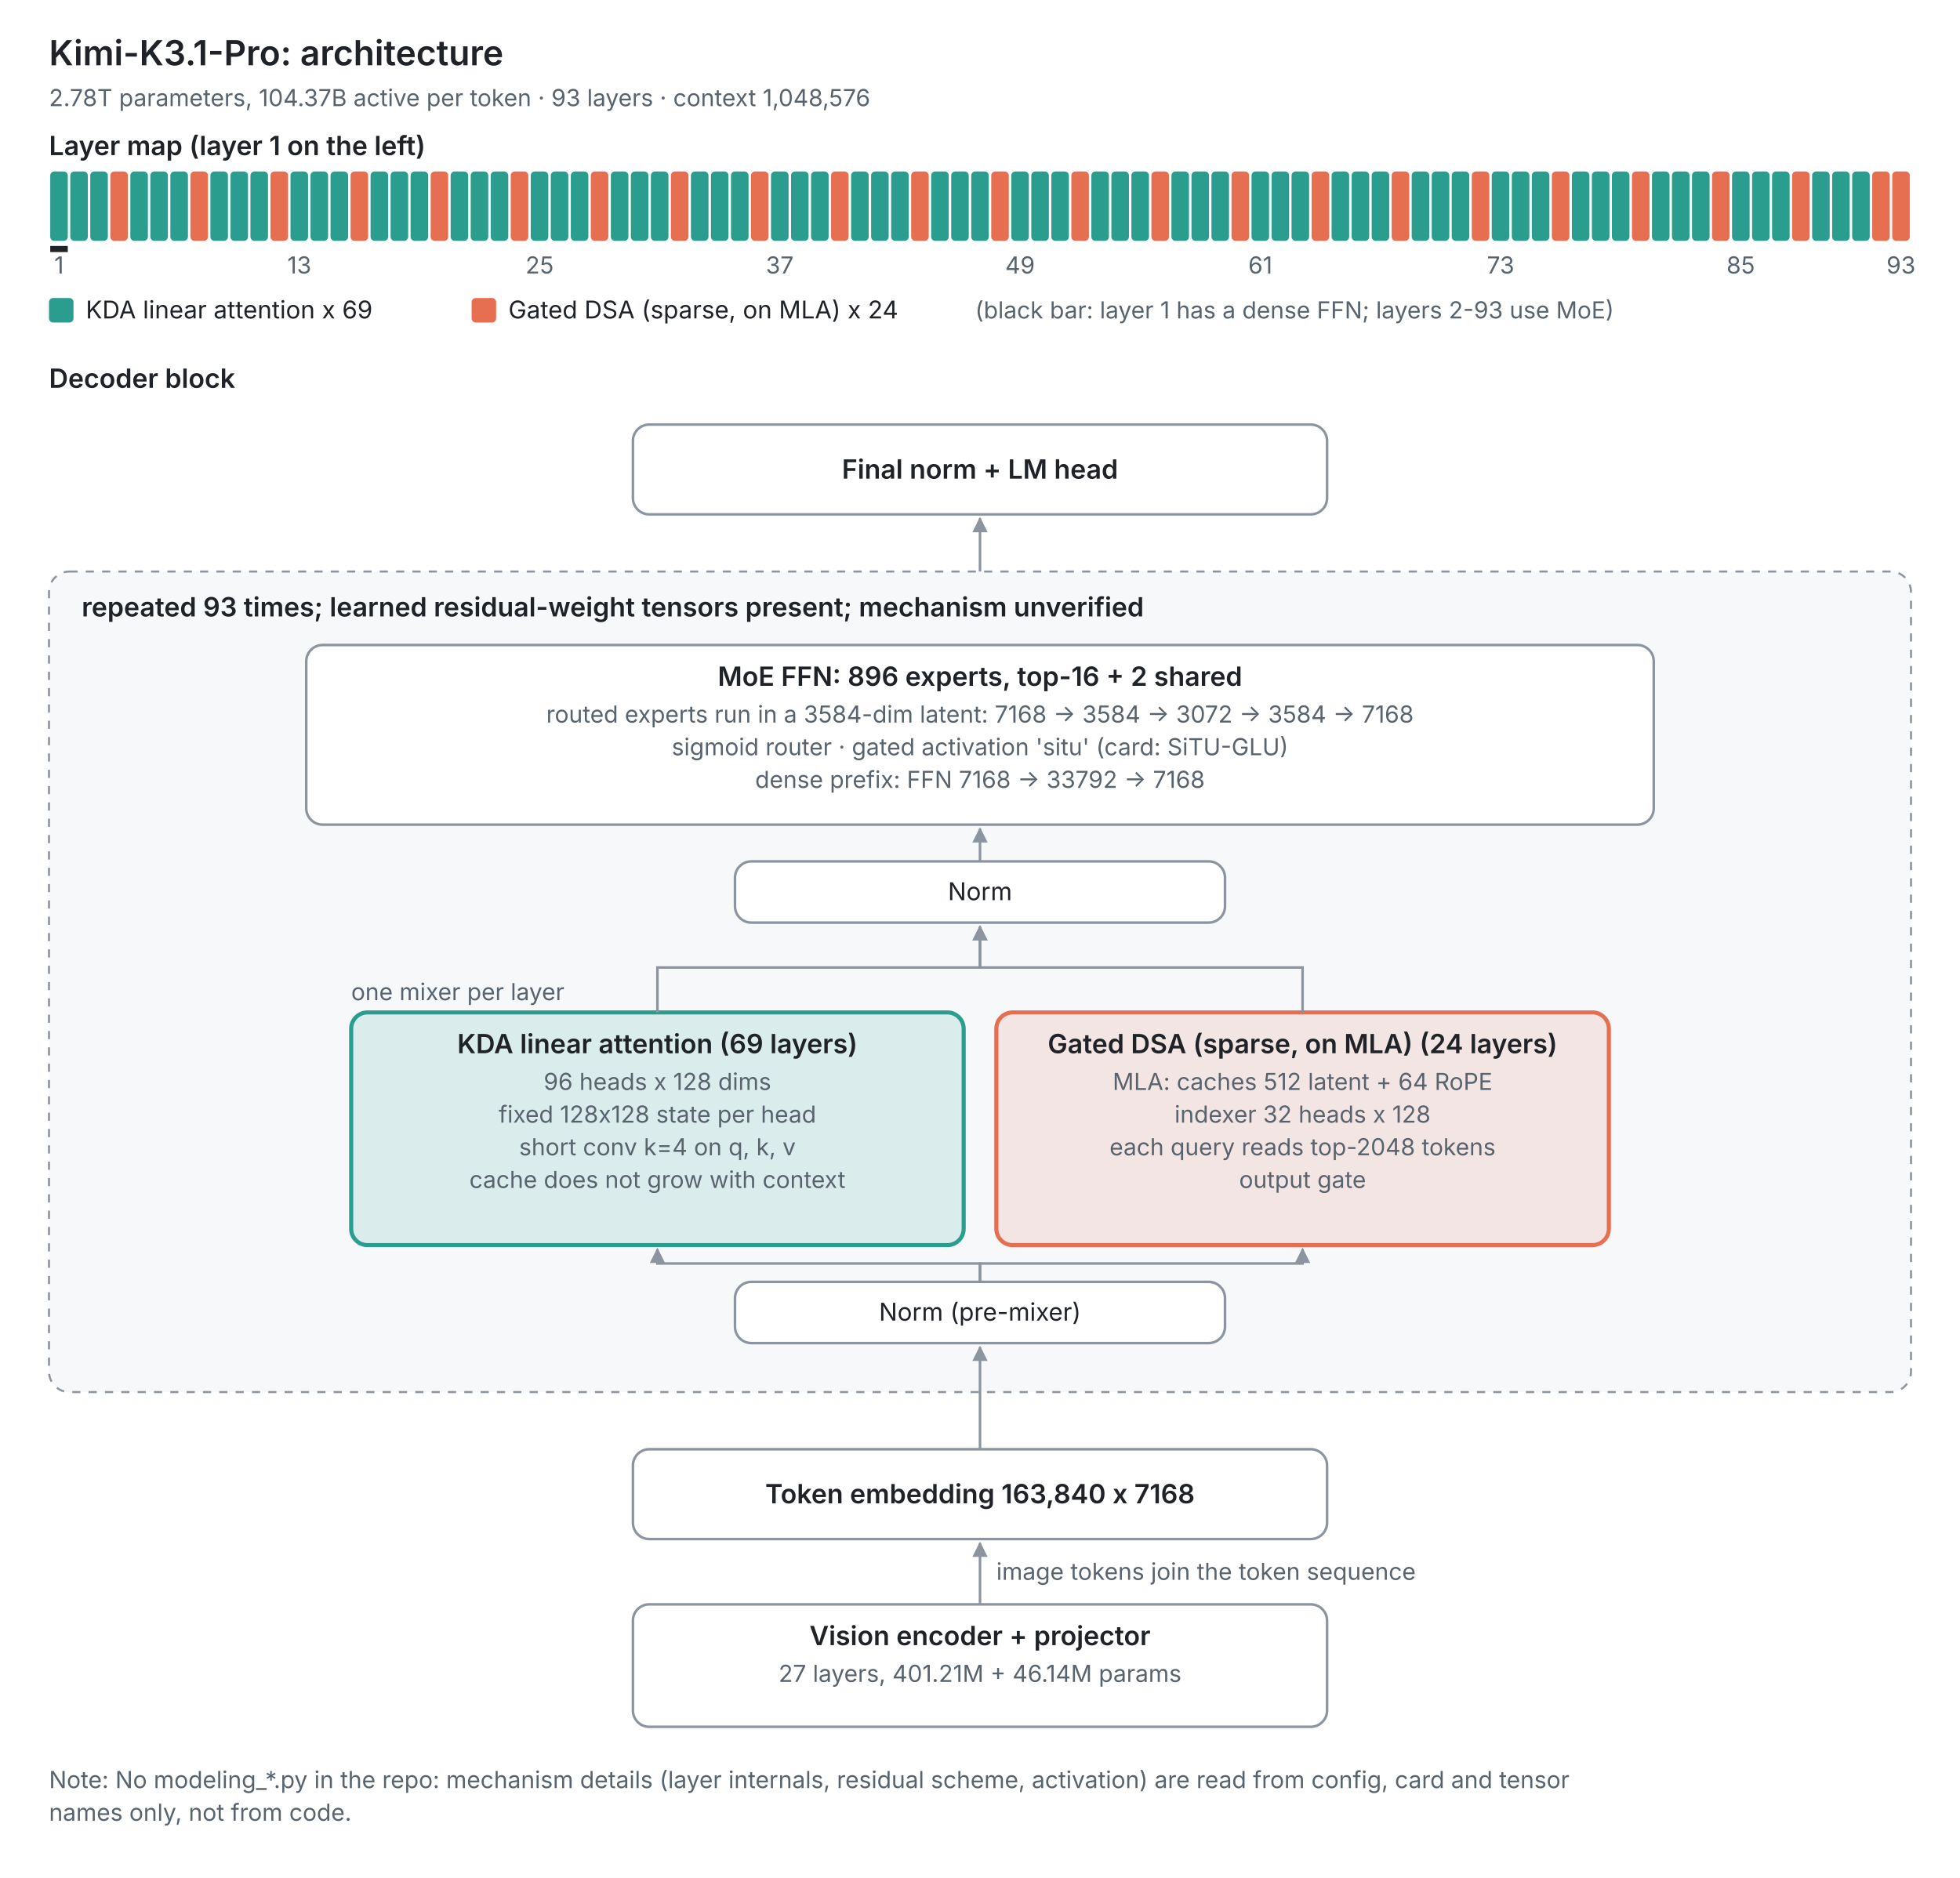
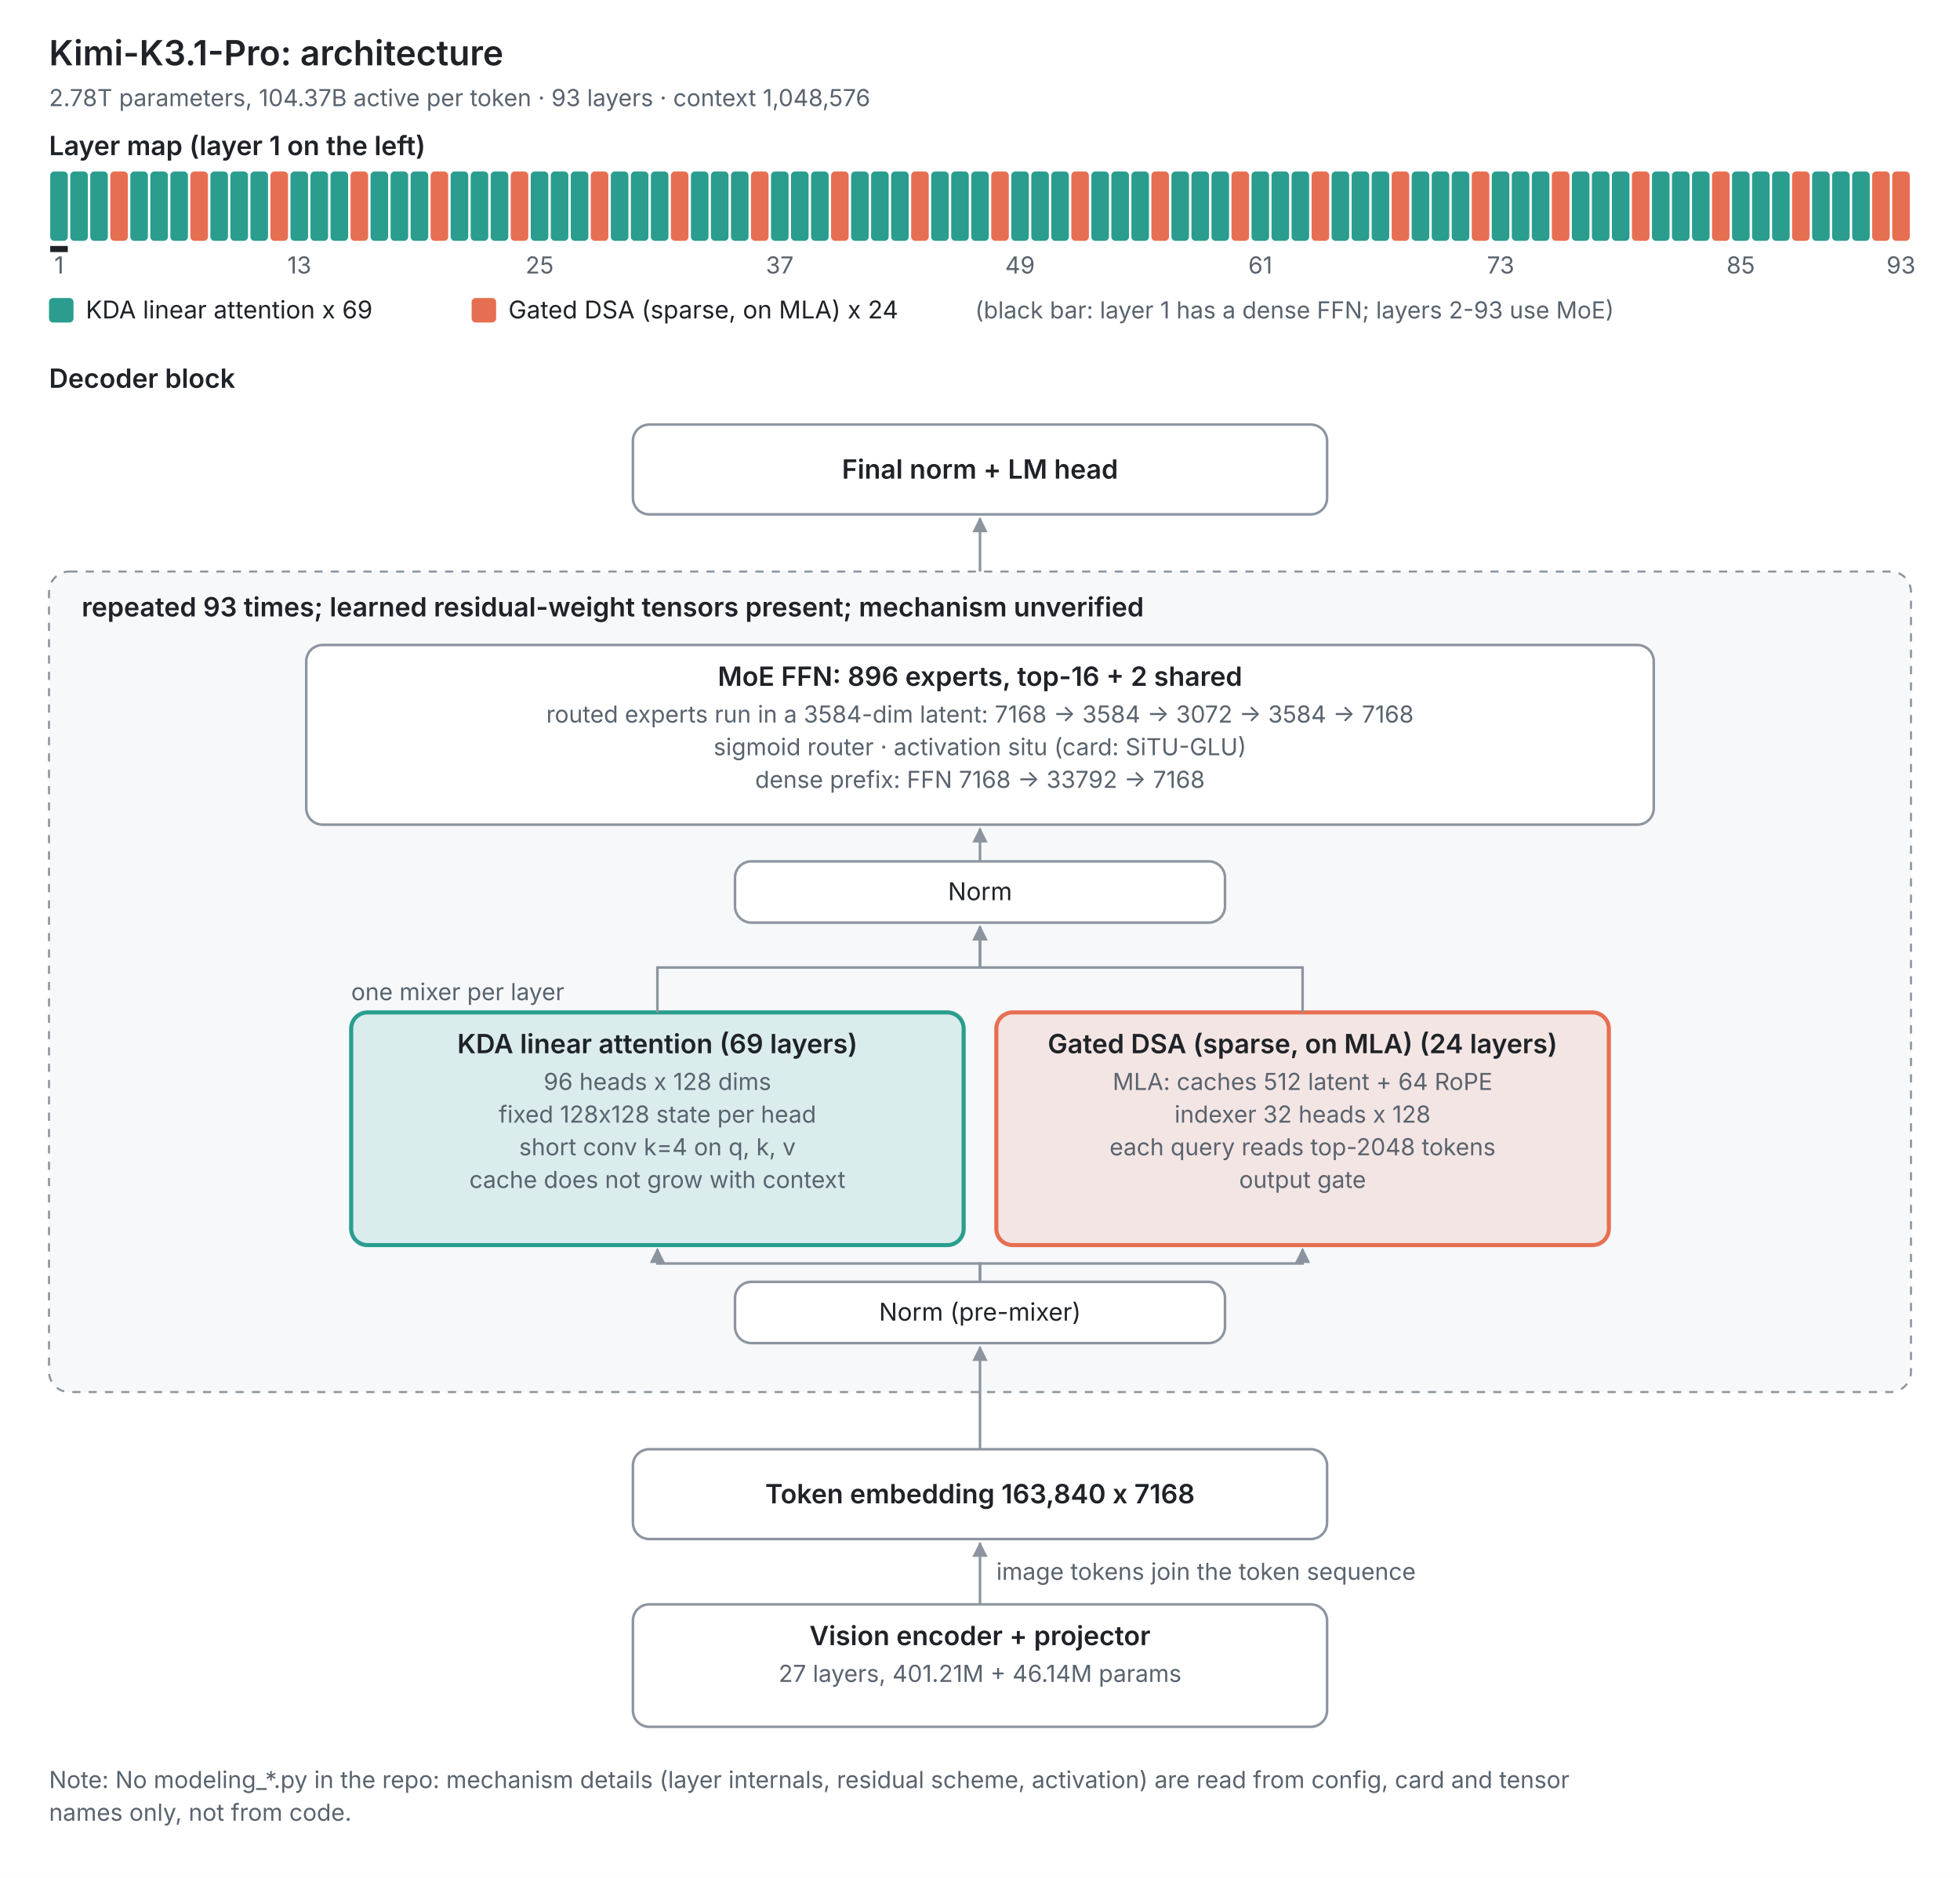
<svg xmlns="http://www.w3.org/2000/svg" viewBox="0 0 960 920" role="img" aria-label="Kimi-K3.1-Pro architecture">
  <style>
.t{font:600 17px system-ui,-apple-system,Segoe UI,sans-serif;fill:#1f2328}
.h{font:600 13px system-ui,-apple-system,Segoe UI,sans-serif;fill:#1f2328}
.b{font:12px system-ui,-apple-system,Segoe UI,sans-serif;fill:#1f2328}
.q{font:11.5px system-ui,-apple-system,Segoe UI,sans-serif;fill:#59636e}
.edge{stroke:#8c959f;stroke-width:1.25;fill:none}
.box{fill:#ffffff;stroke:#8c959f;stroke-width:1.25}
.cont{fill:#f6f8fa;stroke:#8c959f;stroke-width:1;stroke-dasharray:4 4}
.k-kda{fill:#2a9d8f}.k-dsa{fill:#e76f51}.k-mla{fill:#f4a261}.k-conv{fill:#5b7fbf}.k-swa{fill:#8ab17d}.k-full{fill:#e76f51}
.mix.k-kda{fill:#2a9d8f22;stroke:#2a9d8f}.mix.k-dsa{fill:#e76f5122;stroke:#e76f51}.mix.k-mla{fill:#f4a26122;stroke:#f4a261}
.mix.k-conv{fill:#5b7fbf22;stroke:#5b7fbf}.mix.k-swa{fill:#8ab17d22;stroke:#8ab17d}.mix.k-full{fill:#e76f5122;stroke:#e76f51}
.mix{stroke-width:2}
</style>
  <defs>
    <marker id="ar" viewBox="0 0 10 10" refX="9" refY="5" markerWidth="6" markerHeight="6" orient="auto-start-reverse">
      <path d="M0 0L10 5L0 10z" fill="#8c959f" />
    </marker>
  </defs>
  <rect width="960" height="920" fill="#ffffff" />
  <text x="24.0" y="32.0" class="t" text-anchor="start">Kimi-K3.1-Pro: architecture</text>
  <text x="24.0" y="52.0" class="q" text-anchor="start">2.78T parameters, 104.37B active per token · 93 layers · context 1,048,576</text>
  <text x="24.0" y="76.0" class="h" text-anchor="start">Layer map (layer 1 on the left)</text>
  <rect x="24.60" y="84" width="8.61" height="34" rx="2" class="k-kda" />
  <rect x="34.41" y="84" width="8.61" height="34" rx="2" class="k-kda" />
  <rect x="44.21" y="84" width="8.61" height="34" rx="2" class="k-kda" />
  <rect x="54.02" y="84" width="8.61" height="34" rx="2" class="k-dsa" />
  <rect x="63.83" y="84" width="8.61" height="34" rx="2" class="k-kda" />
  <rect x="73.63" y="84" width="8.61" height="34" rx="2" class="k-kda" />
  <rect x="83.44" y="84" width="8.61" height="34" rx="2" class="k-kda" />
  <rect x="93.25" y="84" width="8.61" height="34" rx="2" class="k-dsa" />
  <rect x="103.05" y="84" width="8.61" height="34" rx="2" class="k-kda" />
  <rect x="112.86" y="84" width="8.61" height="34" rx="2" class="k-kda" />
  <rect x="122.66" y="84" width="8.61" height="34" rx="2" class="k-kda" />
  <rect x="132.47" y="84" width="8.61" height="34" rx="2" class="k-dsa" />
  <rect x="142.28" y="84" width="8.61" height="34" rx="2" class="k-kda" />
  <rect x="152.08" y="84" width="8.61" height="34" rx="2" class="k-kda" />
  <rect x="161.89" y="84" width="8.61" height="34" rx="2" class="k-kda" />
  <rect x="171.70" y="84" width="8.61" height="34" rx="2" class="k-dsa" />
  <rect x="181.50" y="84" width="8.61" height="34" rx="2" class="k-kda" />
  <rect x="191.31" y="84" width="8.61" height="34" rx="2" class="k-kda" />
  <rect x="201.12" y="84" width="8.61" height="34" rx="2" class="k-kda" />
  <rect x="210.92" y="84" width="8.61" height="34" rx="2" class="k-dsa" />
  <rect x="220.73" y="84" width="8.61" height="34" rx="2" class="k-kda" />
  <rect x="230.54" y="84" width="8.61" height="34" rx="2" class="k-kda" />
  <rect x="240.34" y="84" width="8.61" height="34" rx="2" class="k-kda" />
  <rect x="250.15" y="84" width="8.61" height="34" rx="2" class="k-dsa" />
  <rect x="259.95" y="84" width="8.61" height="34" rx="2" class="k-kda" />
  <rect x="269.76" y="84" width="8.61" height="34" rx="2" class="k-kda" />
  <rect x="279.57" y="84" width="8.61" height="34" rx="2" class="k-kda" />
  <rect x="289.37" y="84" width="8.61" height="34" rx="2" class="k-dsa" />
  <rect x="299.18" y="84" width="8.61" height="34" rx="2" class="k-kda" />
  <rect x="308.99" y="84" width="8.61" height="34" rx="2" class="k-kda" />
  <rect x="318.79" y="84" width="8.61" height="34" rx="2" class="k-kda" />
  <rect x="328.60" y="84" width="8.61" height="34" rx="2" class="k-dsa" />
  <rect x="338.41" y="84" width="8.61" height="34" rx="2" class="k-kda" />
  <rect x="348.21" y="84" width="8.61" height="34" rx="2" class="k-kda" />
  <rect x="358.02" y="84" width="8.61" height="34" rx="2" class="k-kda" />
  <rect x="367.83" y="84" width="8.61" height="34" rx="2" class="k-dsa" />
  <rect x="377.63" y="84" width="8.61" height="34" rx="2" class="k-kda" />
  <rect x="387.44" y="84" width="8.61" height="34" rx="2" class="k-kda" />
  <rect x="397.25" y="84" width="8.61" height="34" rx="2" class="k-kda" />
  <rect x="407.05" y="84" width="8.61" height="34" rx="2" class="k-dsa" />
  <rect x="416.86" y="84" width="8.61" height="34" rx="2" class="k-kda" />
  <rect x="426.66" y="84" width="8.61" height="34" rx="2" class="k-kda" />
  <rect x="436.47" y="84" width="8.61" height="34" rx="2" class="k-kda" />
  <rect x="446.28" y="84" width="8.61" height="34" rx="2" class="k-dsa" />
  <rect x="456.08" y="84" width="8.61" height="34" rx="2" class="k-kda" />
  <rect x="465.89" y="84" width="8.61" height="34" rx="2" class="k-kda" />
  <rect x="475.70" y="84" width="8.61" height="34" rx="2" class="k-kda" />
  <rect x="485.50" y="84" width="8.61" height="34" rx="2" class="k-dsa" />
  <rect x="495.31" y="84" width="8.61" height="34" rx="2" class="k-kda" />
  <rect x="505.12" y="84" width="8.61" height="34" rx="2" class="k-kda" />
  <rect x="514.92" y="84" width="8.61" height="34" rx="2" class="k-kda" />
  <rect x="524.73" y="84" width="8.61" height="34" rx="2" class="k-dsa" />
  <rect x="534.54" y="84" width="8.61" height="34" rx="2" class="k-kda" />
  <rect x="544.34" y="84" width="8.61" height="34" rx="2" class="k-kda" />
  <rect x="554.15" y="84" width="8.61" height="34" rx="2" class="k-kda" />
  <rect x="563.95" y="84" width="8.61" height="34" rx="2" class="k-dsa" />
  <rect x="573.76" y="84" width="8.61" height="34" rx="2" class="k-kda" />
  <rect x="583.57" y="84" width="8.61" height="34" rx="2" class="k-kda" />
  <rect x="593.37" y="84" width="8.61" height="34" rx="2" class="k-kda" />
  <rect x="603.18" y="84" width="8.61" height="34" rx="2" class="k-dsa" />
  <rect x="612.99" y="84" width="8.61" height="34" rx="2" class="k-kda" />
  <rect x="622.79" y="84" width="8.61" height="34" rx="2" class="k-kda" />
  <rect x="632.60" y="84" width="8.61" height="34" rx="2" class="k-kda" />
  <rect x="642.41" y="84" width="8.61" height="34" rx="2" class="k-dsa" />
  <rect x="652.21" y="84" width="8.61" height="34" rx="2" class="k-kda" />
  <rect x="662.02" y="84" width="8.61" height="34" rx="2" class="k-kda" />
  <rect x="671.83" y="84" width="8.61" height="34" rx="2" class="k-kda" />
  <rect x="681.63" y="84" width="8.61" height="34" rx="2" class="k-dsa" />
  <rect x="691.44" y="84" width="8.61" height="34" rx="2" class="k-kda" />
  <rect x="701.25" y="84" width="8.61" height="34" rx="2" class="k-kda" />
  <rect x="711.05" y="84" width="8.61" height="34" rx="2" class="k-kda" />
  <rect x="720.86" y="84" width="8.61" height="34" rx="2" class="k-dsa" />
  <rect x="730.66" y="84" width="8.61" height="34" rx="2" class="k-kda" />
  <rect x="740.47" y="84" width="8.61" height="34" rx="2" class="k-kda" />
  <rect x="750.28" y="84" width="8.61" height="34" rx="2" class="k-kda" />
  <rect x="760.08" y="84" width="8.61" height="34" rx="2" class="k-dsa" />
  <rect x="769.89" y="84" width="8.61" height="34" rx="2" class="k-kda" />
  <rect x="779.70" y="84" width="8.61" height="34" rx="2" class="k-kda" />
  <rect x="789.50" y="84" width="8.61" height="34" rx="2" class="k-kda" />
  <rect x="799.31" y="84" width="8.61" height="34" rx="2" class="k-dsa" />
  <rect x="809.12" y="84" width="8.61" height="34" rx="2" class="k-kda" />
  <rect x="818.92" y="84" width="8.61" height="34" rx="2" class="k-kda" />
  <rect x="828.73" y="84" width="8.61" height="34" rx="2" class="k-kda" />
  <rect x="838.54" y="84" width="8.61" height="34" rx="2" class="k-dsa" />
  <rect x="848.34" y="84" width="8.61" height="34" rx="2" class="k-kda" />
  <rect x="858.15" y="84" width="8.61" height="34" rx="2" class="k-kda" />
  <rect x="867.95" y="84" width="8.61" height="34" rx="2" class="k-kda" />
  <rect x="877.76" y="84" width="8.61" height="34" rx="2" class="k-dsa" />
  <rect x="887.57" y="84" width="8.61" height="34" rx="2" class="k-kda" />
  <rect x="897.37" y="84" width="8.61" height="34" rx="2" class="k-kda" />
  <rect x="907.18" y="84" width="8.61" height="34" rx="2" class="k-kda" />
  <rect x="916.99" y="84" width="8.61" height="34" rx="2" class="k-dsa" />
  <rect x="926.79" y="84" width="8.61" height="34" rx="2" class="k-dsa" />
  <text x="28.9" y="134.0" class="q" text-anchor="middle">1</text>
  <text x="146.6" y="134.0" class="q" text-anchor="middle">13</text>
  <text x="264.3" y="134.0" class="q" text-anchor="middle">25</text>
  <text x="381.9" y="134.0" class="q" text-anchor="middle">37</text>
  <text x="499.6" y="134.0" class="q" text-anchor="middle">49</text>
  <text x="617.3" y="134.0" class="q" text-anchor="middle">61</text>
  <text x="735.0" y="134.0" class="q" text-anchor="middle">73</text>
  <text x="852.6" y="134.0" class="q" text-anchor="middle">85</text>
  <text x="931.1" y="134.0" class="q" text-anchor="middle">93</text>
  <path d="M24.6 122H33.206" stroke="#1f2328" stroke-width="3" />
  <rect x="24" y="146" width="12" height="12" rx="2" class="k-kda" />
  <text x="42.0" y="156.0" class="b" text-anchor="start">KDA linear attention x 69</text>
  <rect x="231.0" y="146" width="12" height="12" rx="2" class="k-dsa" />
  <text x="249.0" y="156.0" class="b" text-anchor="start">Gated DSA (sparse, on MLA) x 24</text>
  <text x="477.6" y="156.0" class="q" text-anchor="start">(black bar: layer 1 has a dense FFN; layers 2-93 use MoE)</text>
  <text x="24.0" y="190.0" class="h" text-anchor="start">Decoder block</text>
  <rect x="310.0" y="208.0" width="340.0" height="44.0" rx="8" class="box" />
  <text x="480.0" y="234.5" class="h" text-anchor="middle">Final norm + LM head</text>
  <rect x="24" y="280" width="912" height="402" rx="10" class="cont" />
  <text x="40.0" y="302.0" class="h" text-anchor="start">repeated 93 times; learned residual-weight tensors present; mechanism unverified</text>
  <rect x="150.0" y="316.0" width="660.0" height="88.0" rx="8" class="box" />
  <text x="480.0" y="336.0" class="h" text-anchor="middle">MoE FFN: 896 experts, top-16 + 2 shared</text>
  <text x="480.0" y="354.0" class="q" text-anchor="middle">routed experts run in a 3584-dim latent: 7168 -&gt; 3584 -&gt; 3072 -&gt; 3584 -&gt; 7168</text>
-   <text x="480.0" y="370.0" class="q" text-anchor="middle">sigmoid router · gated activation 'situ' (card: SiTU-GLU)</text>
+   <text x="480.0" y="370.0" class="q" text-anchor="middle">sigmoid router · activation situ (card: SiTU-GLU)</text>
  <text x="480.0" y="386.0" class="q" text-anchor="middle">dense prefix: FFN 7168 -&gt; 33792 -&gt; 7168</text>
  <rect x="360.0" y="422.0" width="240.0" height="30.0" rx="8" class="box" />
  <text x="480.0" y="441.0" class="b" text-anchor="middle">Norm</text>
  <rect x="172.0" y="496.0" width="300.0" height="114.0" rx="8" class="mix k-kda" />
  <text x="322.0" y="516.0" class="h" text-anchor="middle">KDA linear attention (69 layers)</text>
  <text x="322.0" y="534.0" class="q" text-anchor="middle">96 heads x 128 dims</text>
  <text x="322.0" y="550.0" class="q" text-anchor="middle">fixed 128x128 state per head</text>
  <text x="322.0" y="566.0" class="q" text-anchor="middle">short conv k=4 on q, k, v</text>
  <text x="322.0" y="582.0" class="q" text-anchor="middle">cache does not grow with context</text>
  <rect x="488.0" y="496.0" width="300.0" height="114.0" rx="8" class="mix k-dsa" />
  <text x="638.0" y="516.0" class="h" text-anchor="middle">Gated DSA (sparse, on MLA) (24 layers)</text>
  <text x="638.0" y="534.0" class="q" text-anchor="middle">MLA: caches 512 latent + 64 RoPE</text>
  <text x="638.0" y="550.0" class="q" text-anchor="middle">indexer 32 heads x 128</text>
  <text x="638.0" y="566.0" class="q" text-anchor="middle">each query reads top-2048 tokens</text>
  <text x="638.0" y="582.0" class="q" text-anchor="middle">output gate</text>
  <text x="172.0" y="490.0" class="q" text-anchor="start">one mixer per layer</text>
  <rect x="360.0" y="628.0" width="240.0" height="30.0" rx="8" class="box" />
  <text x="480.0" y="647.0" class="b" text-anchor="middle">Norm (pre-mixer)</text>
  <path d="M480.0 422V406" class="edge" marker-end="url(#ar)" />
  <path d="M322.0 496V474.0H480.0V454" class="edge" marker-end="url(#ar)" />
  <path d="M638.0 496V474.0H480.0V454" class="edge" marker-end="url(#ar)" />
  <path d="M480.0 628V619.0H322.0V612" class="edge" marker-end="url(#ar)" />
  <path d="M480.0 628V619.0H638.0V612" class="edge" marker-end="url(#ar)" />
  <path d="M480.0 280V254" class="edge" marker-end="url(#ar)" />
  <path d="M480.0 710V660" class="edge" marker-end="url(#ar)" />
  <rect x="310.0" y="710.0" width="340.0" height="44.0" rx="8" class="box" />
  <text x="480.0" y="736.5" class="h" text-anchor="middle">Token embedding 163,840 x 7168</text>
  <path d="M480.0 786V756" class="edge" marker-end="url(#ar)" />
  <text x="488.0" y="774.0" class="q" text-anchor="start">image tokens join the token sequence</text>
  <rect x="310.0" y="786.0" width="340.0" height="60.0" rx="8" class="box" />
  <text x="480.0" y="806.0" class="h" text-anchor="middle">Vision encoder + projector</text>
  <text x="480.0" y="824.0" class="q" text-anchor="middle">27 layers, 401.21M + 46.14M params</text>
  <text x="24.0" y="876.0" class="q" text-anchor="start">Note: No modeling_*.py in the repo: mechanism details (layer internals, residual scheme, activation) are read from config, card and tensor </text>
  <text x="24.0" y="892.0" class="q" text-anchor="start">names only, not from code. </text>
</svg>
